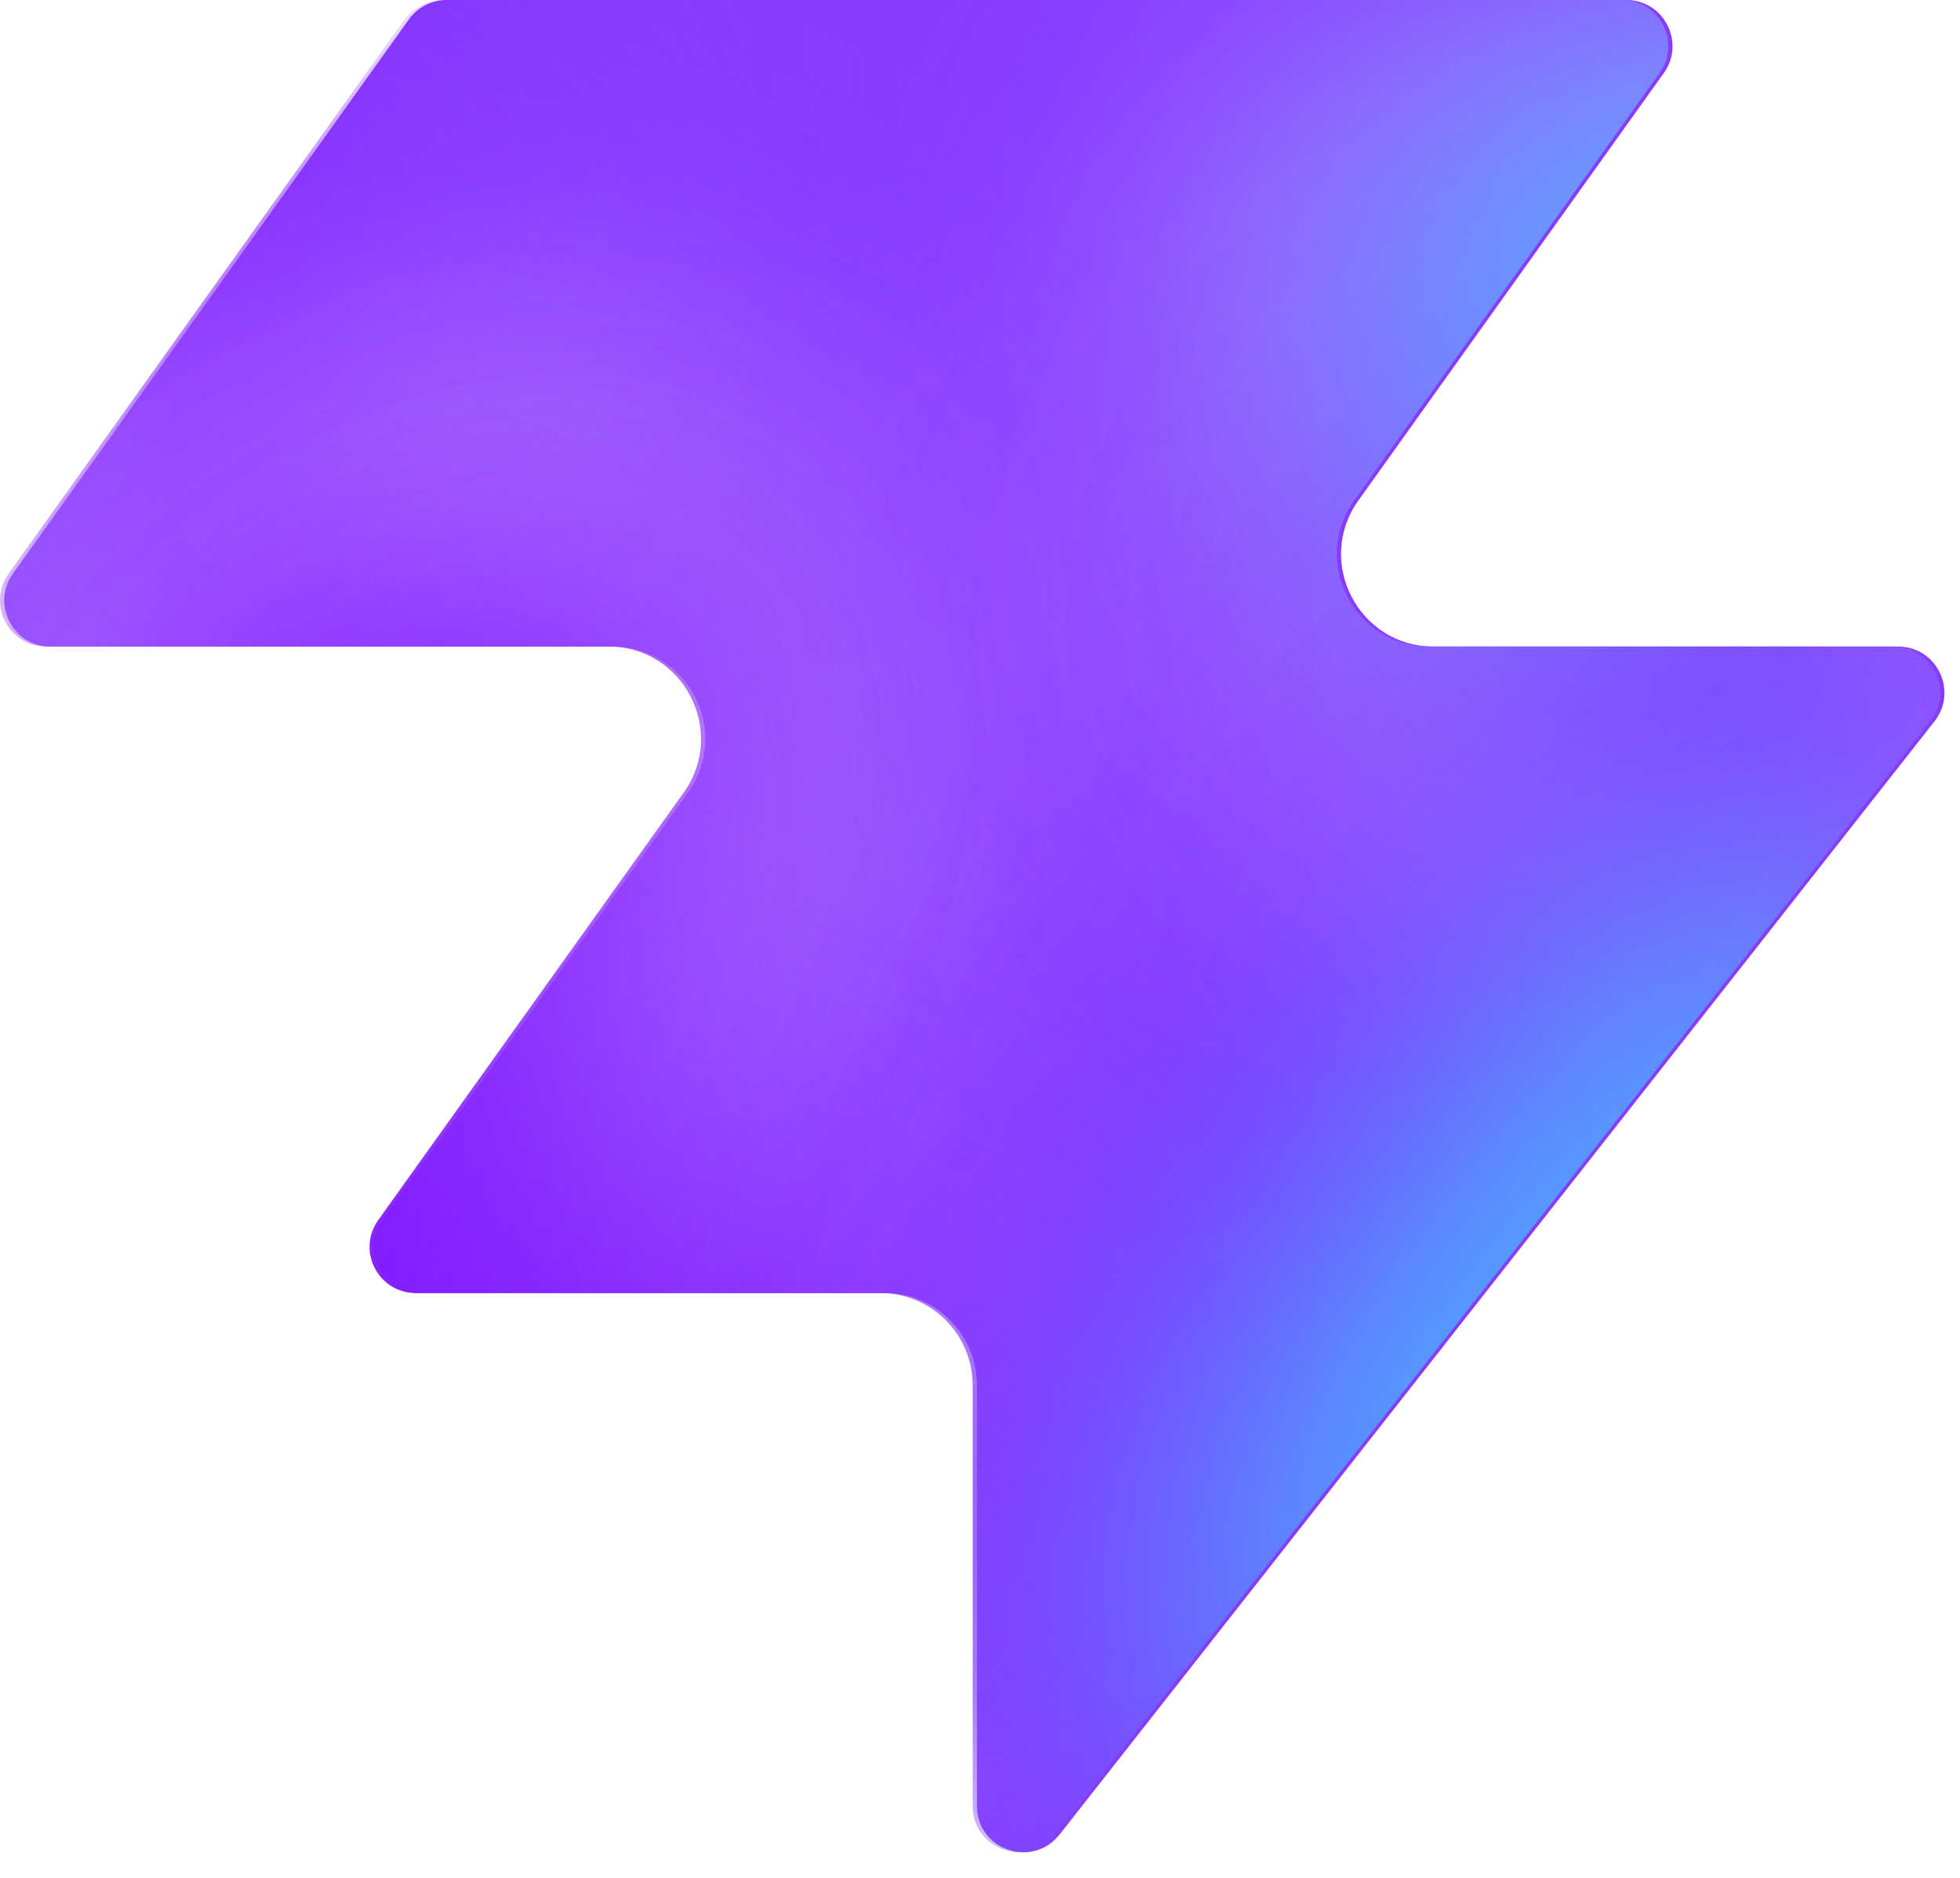
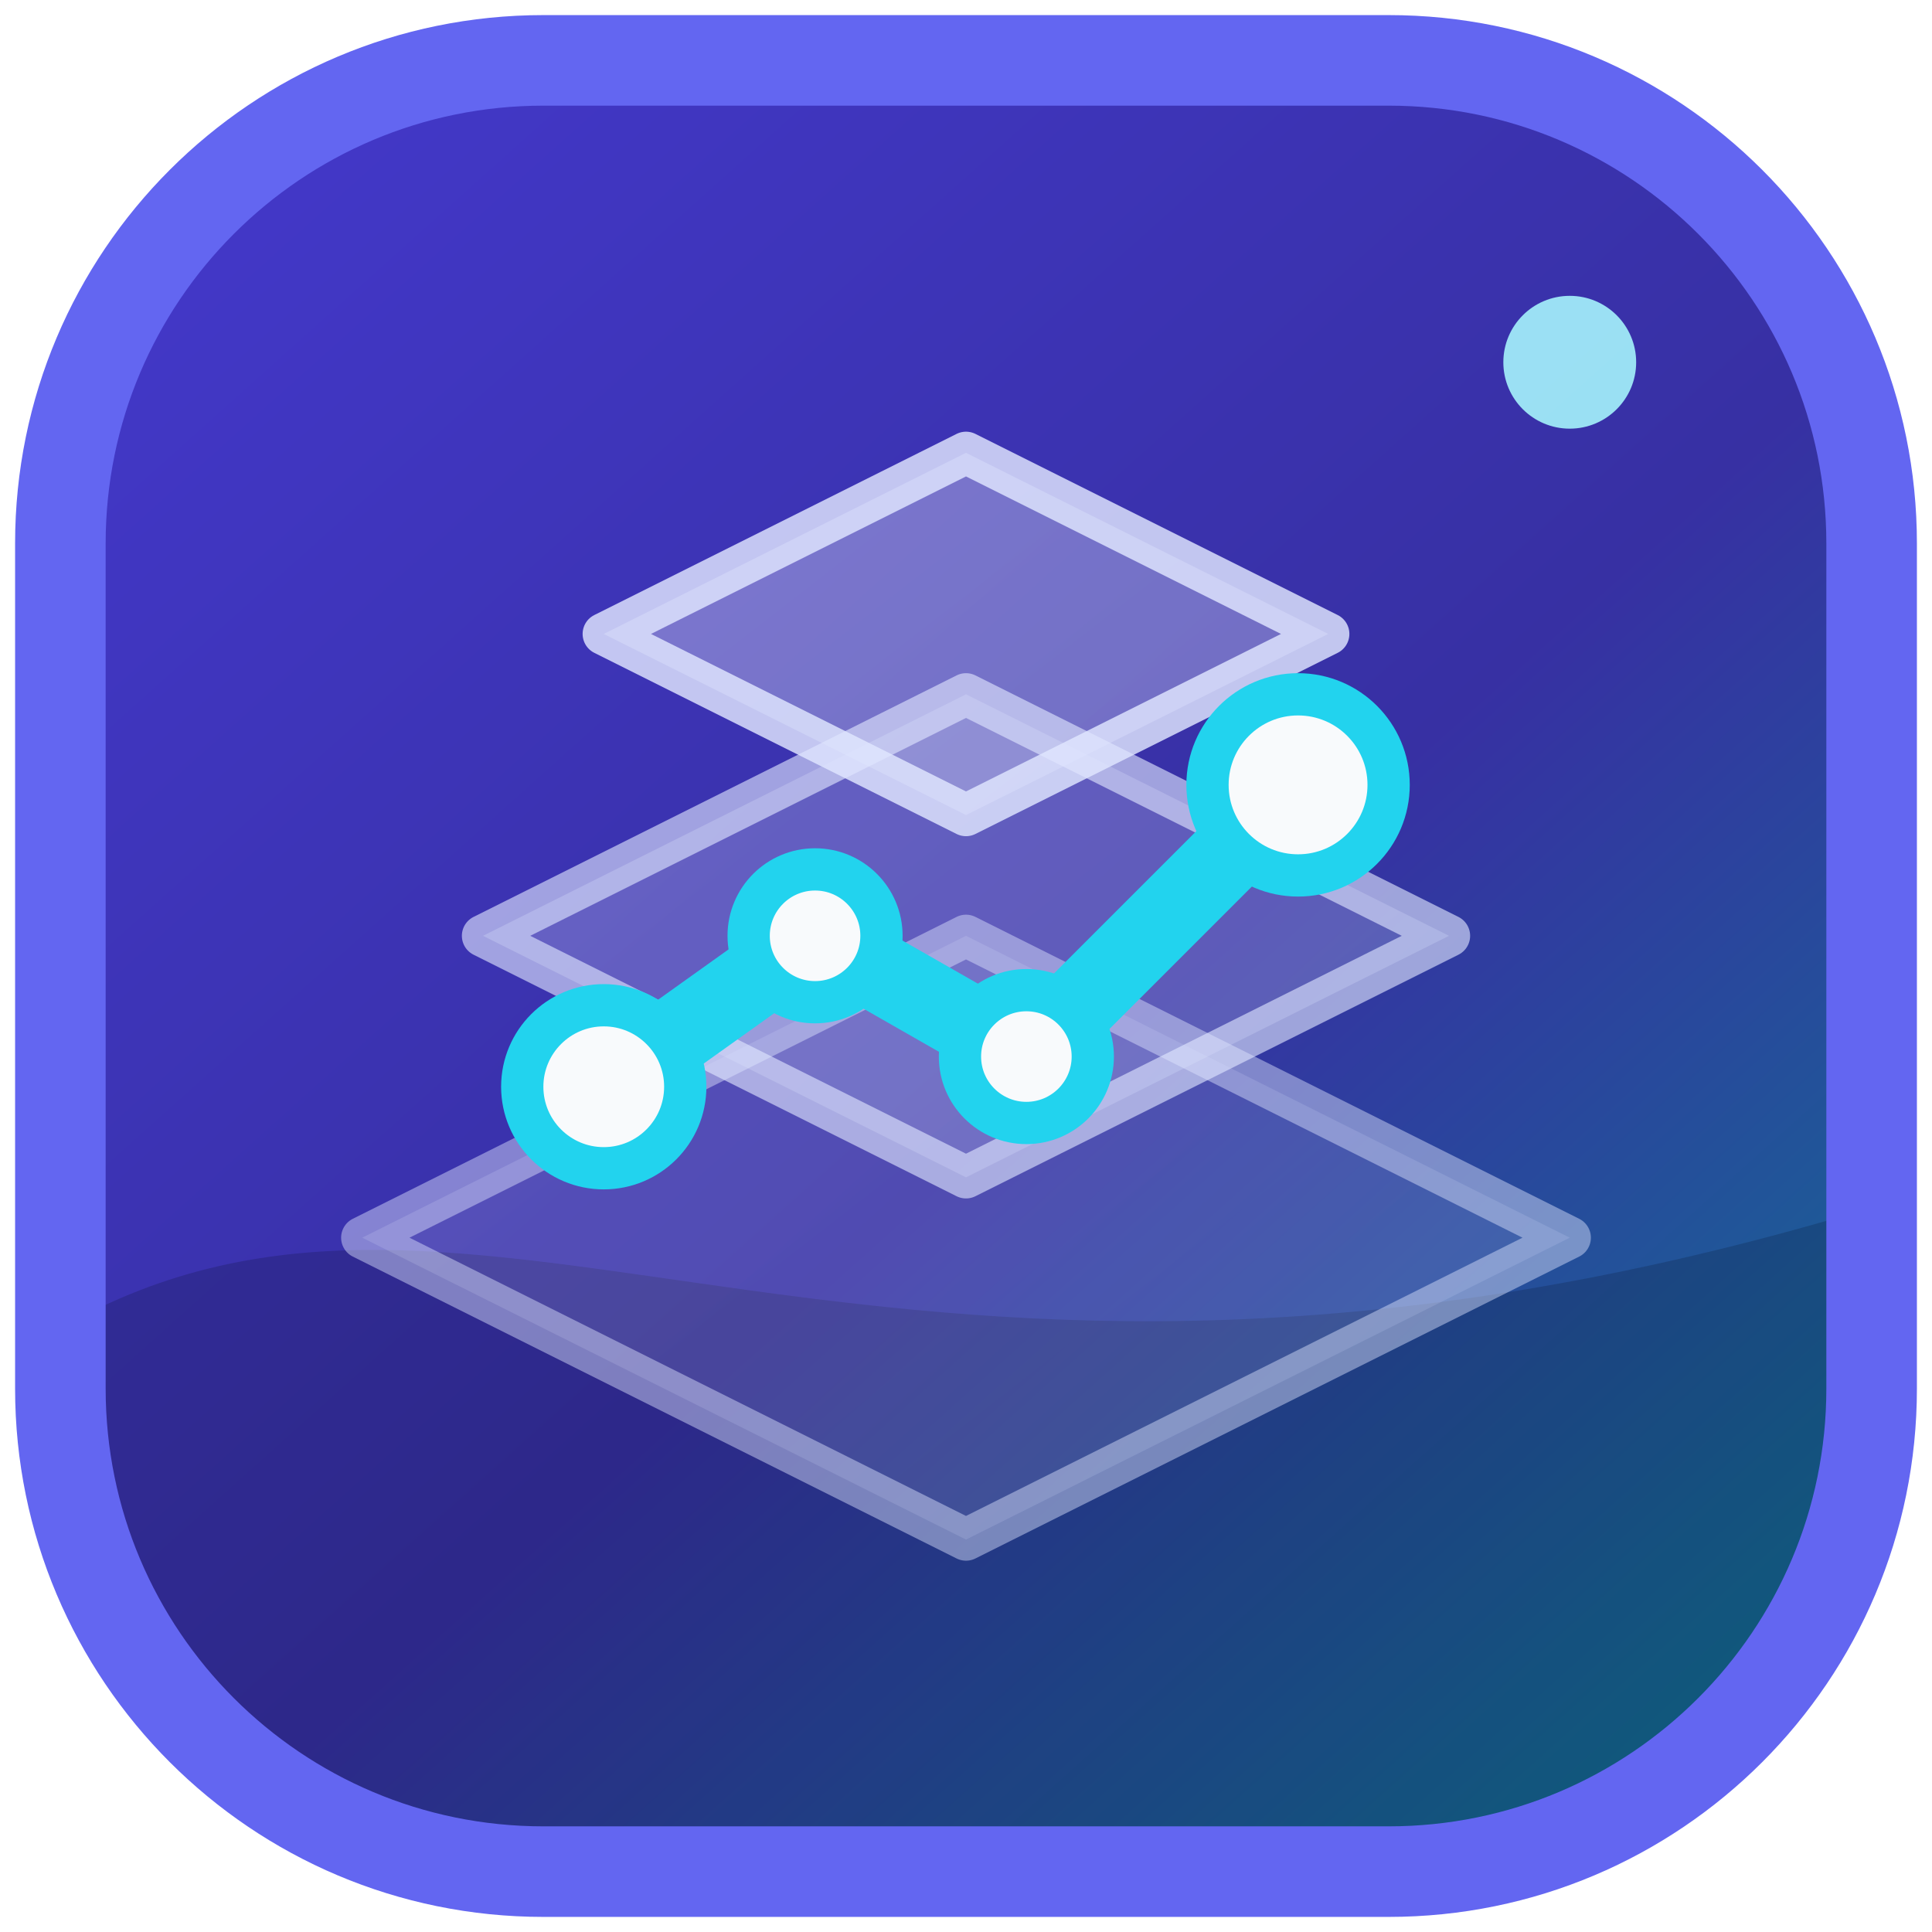
- <svg xmlns="http://www.w3.org/2000/svg" width="48" height="46" fill="none" viewBox="0 0 48 46">
-   <path fill="#863bff" d="M25.946 44.938c-.664.845-2.021.375-2.021-.698V33.937a2.26 2.26 0 0 0-2.262-2.262H10.287c-.92 0-1.456-1.04-.92-1.788l7.48-10.471c1.07-1.497 0-3.578-1.842-3.578H1.237c-.92 0-1.456-1.04-.92-1.788L10.013.474c.214-.297.556-.474.92-.474h28.894c.92 0 1.456 1.04.92 1.788l-7.48 10.471c-1.07 1.498 0 3.579 1.842 3.579h11.377c.943 0 1.473 1.088.89 1.83L25.947 44.94z" style="fill:#863bff;fill:color(display-p3 .525 .23 1);fill-opacity:1" />
-   <mask id="a" width="48" height="46" x="0" y="0" maskUnits="userSpaceOnUse" style="mask-type:alpha">
-     <path fill="#000" d="M25.842 44.938c-.664.844-2.021.375-2.021-.698V33.937a2.26 2.26 0 0 0-2.262-2.262H10.183c-.92 0-1.456-1.04-.92-1.788l7.48-10.471c1.07-1.498 0-3.579-1.842-3.579H1.133c-.92 0-1.456-1.04-.92-1.787L9.91.473c.214-.297.556-.474.92-.474h28.894c.92 0 1.456 1.04.92 1.788l-7.48 10.471c-1.07 1.498 0 3.578 1.842 3.578h11.377c.943 0 1.473 1.088.89 1.832L25.843 44.94z" style="fill:#000;fill-opacity:1" />
-   </mask>
-   <g mask="url(#a)">
-     <g filter="url(#b)">
-       <ellipse cx="5.508" cy="14.704" fill="#ede6ff" rx="5.508" ry="14.704" style="fill:#ede6ff;fill:color(display-p3 .927 .903 1);fill-opacity:1" transform="matrix(.00324 1 1 -.00324 -4.47 31.516)" />
-     </g>
-     <g filter="url(#c)">
-       <ellipse cx="10.399" cy="29.851" fill="#ede6ff" rx="10.399" ry="29.851" style="fill:#ede6ff;fill:color(display-p3 .927 .903 1);fill-opacity:1" transform="matrix(.00324 1 1 -.00324 -39.328 7.883)" />
-     </g>
-     <g filter="url(#d)">
-       <ellipse cx="5.508" cy="30.487" fill="#7e14ff" rx="5.508" ry="30.487" style="fill:#7e14ff;fill:color(display-p3 .492 .077 1);fill-opacity:1" transform="rotate(89.814 -25.913 -14.639)scale(1 -1)" />
-     </g>
-     <g filter="url(#e)">
-       <ellipse cx="5.508" cy="30.599" fill="#7e14ff" rx="5.508" ry="30.599" style="fill:#7e14ff;fill:color(display-p3 .492 .077 1);fill-opacity:1" transform="rotate(89.814 -32.644 -3.334)scale(1 -1)" />
-     </g>
-     <g filter="url(#f)">
-       <ellipse cx="5.508" cy="30.599" fill="#7e14ff" rx="5.508" ry="30.599" style="fill:#7e14ff;fill:color(display-p3 .492 .077 1);fill-opacity:1" transform="matrix(.00324 1 1 -.00324 -34.34 30.47)" />
-     </g>
-     <g filter="url(#g)">
-       <ellipse cx="14.072" cy="22.078" fill="#ede6ff" rx="14.072" ry="22.078" style="fill:#ede6ff;fill:color(display-p3 .927 .903 1);fill-opacity:1" transform="rotate(93.35 24.506 48.493)scale(-1 1)" />
-     </g>
-     <g filter="url(#h)">
-       <ellipse cx="3.47" cy="21.501" fill="#7e14ff" rx="3.47" ry="21.501" style="fill:#7e14ff;fill:color(display-p3 .492 .077 1);fill-opacity:1" transform="rotate(89.009 28.708 47.59)scale(-1 1)" />
-     </g>
-     <g filter="url(#i)">
-       <ellipse cx="3.47" cy="21.501" fill="#7e14ff" rx="3.47" ry="21.501" style="fill:#7e14ff;fill:color(display-p3 .492 .077 1);fill-opacity:1" transform="rotate(89.009 28.708 47.59)scale(-1 1)" />
-     </g>
-     <g filter="url(#j)">
-       <ellipse cx=".387" cy="8.972" fill="#7e14ff" rx="4.407" ry="29.108" style="fill:#7e14ff;fill:color(display-p3 .492 .077 1);fill-opacity:1" transform="rotate(39.51 .387 8.972)" />
-     </g>
-     <g filter="url(#k)">
-       <ellipse cx="47.523" cy="-6.092" fill="#7e14ff" rx="4.407" ry="29.108" style="fill:#7e14ff;fill:color(display-p3 .492 .077 1);fill-opacity:1" transform="rotate(37.892 47.523 -6.092)" />
-     </g>
-     <g filter="url(#l)">
-       <ellipse cx="41.412" cy="6.333" fill="#47bfff" rx="5.971" ry="9.665" style="fill:#47bfff;fill:color(display-p3 .28 .748 1);fill-opacity:1" transform="rotate(37.892 41.412 6.333)" />
-     </g>
-     <g filter="url(#m)">
-       <ellipse cx="-1.879" cy="38.332" fill="#7e14ff" rx="4.407" ry="29.108" style="fill:#7e14ff;fill:color(display-p3 .492 .077 1);fill-opacity:1" transform="rotate(37.892 -1.88 38.332)" />
-     </g>
-     <g filter="url(#n)">
-       <ellipse cx="-1.879" cy="38.332" fill="#7e14ff" rx="4.407" ry="29.108" style="fill:#7e14ff;fill:color(display-p3 .492 .077 1);fill-opacity:1" transform="rotate(37.892 -1.88 38.332)" />
-     </g>
-     <g filter="url(#o)">
-       <ellipse cx="35.651" cy="29.907" fill="#7e14ff" rx="4.407" ry="29.108" style="fill:#7e14ff;fill:color(display-p3 .492 .077 1);fill-opacity:1" transform="rotate(37.892 35.651 29.907)" />
-     </g>
-     <g filter="url(#p)">
-       <ellipse cx="38.418" cy="32.4" fill="#47bfff" rx="5.971" ry="15.297" style="fill:#47bfff;fill:color(display-p3 .28 .748 1);fill-opacity:1" transform="rotate(37.892 38.418 32.4)" />
-     </g>
+ <svg xmlns="http://www.w3.org/2000/svg" width="64" height="64" viewBox="0 0 64 64" role="img" aria-labelledby="nedra-title">
+   <defs>
+     <linearGradient id="nedra-bg" x1="6" y1="4" x2="58" y2="62" gradientUnits="userSpaceOnUse">
+       <stop offset="0" stop-color="#4338ca" />
+       <stop offset="0.55" stop-color="#3730a3" />
+       <stop offset="1" stop-color="#0e7490" />
+     </linearGradient>
+     <linearGradient id="nedra-layer" x1="18" y1="14" x2="46" y2="50" gradientUnits="userSpaceOnUse">
+       <stop offset="0" stop-color="#f8fafc" />
+       <stop offset="1" stop-color="#c7d2fe" />
+     </linearGradient>
+   </defs>
+   <rect x="2" y="2" width="60" height="60" rx="16" fill="url(#nedra-bg)" />
+   <path d="M2 44c14-8 27 6 60-4v6c0 8.8-7.2 16-16 16H18C9.2 62 2 54.8 2 46v-2Z" fill="#020617" opacity="0.18" />
+   <g fill="url(#nedra-layer)">
+     <path d="M12 41 32 51 52 41 32 31Z" opacity="0.16" />
+     <path d="M16 31 32 39 48 31 32 23Z" opacity="0.24" />
+     <path d="M20 21 32 27 44 21 32 15Z" opacity="0.34" />
  </g>
-   <defs>
-     <filter id="b" width="60.045" height="41.654" x="-19.77" y="16.149" color-interpolation-filters="sRGB" filterUnits="userSpaceOnUse">
-       <feFlood flood-opacity="0" result="BackgroundImageFix" />
-       <feBlend in="SourceGraphic" in2="BackgroundImageFix" result="shape" />
-       <feGaussianBlur result="effect1_foregroundBlur_2002_17158" stdDeviation="7.659" />
-     </filter>
-     <filter id="c" width="90.34" height="51.437" x="-54.613" y="-7.533" color-interpolation-filters="sRGB" filterUnits="userSpaceOnUse">
-       <feFlood flood-opacity="0" result="BackgroundImageFix" />
-       <feBlend in="SourceGraphic" in2="BackgroundImageFix" result="shape" />
-       <feGaussianBlur result="effect1_foregroundBlur_2002_17158" stdDeviation="7.659" />
-     </filter>
-     <filter id="d" width="79.355" height="29.4" x="-49.64" y="2.03" color-interpolation-filters="sRGB" filterUnits="userSpaceOnUse">
-       <feFlood flood-opacity="0" result="BackgroundImageFix" />
-       <feBlend in="SourceGraphic" in2="BackgroundImageFix" result="shape" />
-       <feGaussianBlur result="effect1_foregroundBlur_2002_17158" stdDeviation="4.596" />
-     </filter>
-     <filter id="e" width="79.579" height="29.4" x="-45.045" y="20.029" color-interpolation-filters="sRGB" filterUnits="userSpaceOnUse">
-       <feFlood flood-opacity="0" result="BackgroundImageFix" />
-       <feBlend in="SourceGraphic" in2="BackgroundImageFix" result="shape" />
-       <feGaussianBlur result="effect1_foregroundBlur_2002_17158" stdDeviation="4.596" />
-     </filter>
-     <filter id="f" width="79.579" height="29.4" x="-43.513" y="21.178" color-interpolation-filters="sRGB" filterUnits="userSpaceOnUse">
-       <feFlood flood-opacity="0" result="BackgroundImageFix" />
-       <feBlend in="SourceGraphic" in2="BackgroundImageFix" result="shape" />
-       <feGaussianBlur result="effect1_foregroundBlur_2002_17158" stdDeviation="4.596" />
-     </filter>
-     <filter id="g" width="74.749" height="58.852" x="15.756" y="-17.901" color-interpolation-filters="sRGB" filterUnits="userSpaceOnUse">
-       <feFlood flood-opacity="0" result="BackgroundImageFix" />
-       <feBlend in="SourceGraphic" in2="BackgroundImageFix" result="shape" />
-       <feGaussianBlur result="effect1_foregroundBlur_2002_17158" stdDeviation="7.659" />
-     </filter>
-     <filter id="h" width="61.377" height="25.362" x="23.548" y="2.284" color-interpolation-filters="sRGB" filterUnits="userSpaceOnUse">
-       <feFlood flood-opacity="0" result="BackgroundImageFix" />
-       <feBlend in="SourceGraphic" in2="BackgroundImageFix" result="shape" />
-       <feGaussianBlur result="effect1_foregroundBlur_2002_17158" stdDeviation="4.596" />
-     </filter>
-     <filter id="i" width="61.377" height="25.362" x="23.548" y="2.284" color-interpolation-filters="sRGB" filterUnits="userSpaceOnUse">
-       <feFlood flood-opacity="0" result="BackgroundImageFix" />
-       <feBlend in="SourceGraphic" in2="BackgroundImageFix" result="shape" />
-       <feGaussianBlur result="effect1_foregroundBlur_2002_17158" stdDeviation="4.596" />
-     </filter>
-     <filter id="j" width="56.045" height="63.649" x="-27.636" y="-22.853" color-interpolation-filters="sRGB" filterUnits="userSpaceOnUse">
-       <feFlood flood-opacity="0" result="BackgroundImageFix" />
-       <feBlend in="SourceGraphic" in2="BackgroundImageFix" result="shape" />
-       <feGaussianBlur result="effect1_foregroundBlur_2002_17158" stdDeviation="4.596" />
-     </filter>
-     <filter id="k" width="54.814" height="64.646" x="20.116" y="-38.415" color-interpolation-filters="sRGB" filterUnits="userSpaceOnUse">
-       <feFlood flood-opacity="0" result="BackgroundImageFix" />
-       <feBlend in="SourceGraphic" in2="BackgroundImageFix" result="shape" />
-       <feGaussianBlur result="effect1_foregroundBlur_2002_17158" stdDeviation="4.596" />
-     </filter>
-     <filter id="l" width="33.541" height="35.313" x="24.641" y="-11.323" color-interpolation-filters="sRGB" filterUnits="userSpaceOnUse">
-       <feFlood flood-opacity="0" result="BackgroundImageFix" />
-       <feBlend in="SourceGraphic" in2="BackgroundImageFix" result="shape" />
-       <feGaussianBlur result="effect1_foregroundBlur_2002_17158" stdDeviation="4.596" />
-     </filter>
-     <filter id="m" width="54.814" height="64.646" x="-29.286" y="6.009" color-interpolation-filters="sRGB" filterUnits="userSpaceOnUse">
-       <feFlood flood-opacity="0" result="BackgroundImageFix" />
-       <feBlend in="SourceGraphic" in2="BackgroundImageFix" result="shape" />
-       <feGaussianBlur result="effect1_foregroundBlur_2002_17158" stdDeviation="4.596" />
-     </filter>
-     <filter id="n" width="54.814" height="64.646" x="-29.286" y="6.009" color-interpolation-filters="sRGB" filterUnits="userSpaceOnUse">
-       <feFlood flood-opacity="0" result="BackgroundImageFix" />
-       <feBlend in="SourceGraphic" in2="BackgroundImageFix" result="shape" />
-       <feGaussianBlur result="effect1_foregroundBlur_2002_17158" stdDeviation="4.596" />
-     </filter>
-     <filter id="o" width="54.814" height="64.646" x="8.244" y="-2.416" color-interpolation-filters="sRGB" filterUnits="userSpaceOnUse">
-       <feFlood flood-opacity="0" result="BackgroundImageFix" />
-       <feBlend in="SourceGraphic" in2="BackgroundImageFix" result="shape" />
-       <feGaussianBlur result="effect1_foregroundBlur_2002_17158" stdDeviation="4.596" />
-     </filter>
-     <filter id="p" width="39.409" height="43.623" x="18.713" y="10.588" color-interpolation-filters="sRGB" filterUnits="userSpaceOnUse">
-       <feFlood flood-opacity="0" result="BackgroundImageFix" />
-       <feBlend in="SourceGraphic" in2="BackgroundImageFix" result="shape" />
-       <feGaussianBlur result="effect1_foregroundBlur_2002_17158" stdDeviation="4.596" />
-     </filter>
-   </defs>
+   <g fill="none" stroke="#e0e7ff" stroke-linejoin="round" stroke-width="1.4">
+     <path d="M12 41 32 51 52 41 32 31Z" opacity="0.45" />
+     <path d="M16 31 32 39 48 31 32 23Z" opacity="0.62" />
+     <path d="M20 21 32 27 44 21 32 15Z" opacity="0.82" />
+   </g>
+   <path d="M20 36 27 31 34 35 43 26" fill="none" stroke="#22d3ee" stroke-linecap="round" stroke-linejoin="round" stroke-width="2.6" />
+   <g fill="#f8fafc" stroke="#22d3ee" stroke-width="1.4">
+     <circle cx="20" cy="36" r="2.7" />
+     <circle cx="27" cy="31" r="2.2" />
+     <circle cx="34" cy="35" r="2.2" />
+     <circle cx="43" cy="26" r="3" />
+   </g>
+   <circle cx="52" cy="12" r="2.2" fill="#a5f3fc" opacity="0.9" />
+   <rect x="2" y="2" width="60" height="60" rx="16" fill="none" stroke="#6366f1" stroke-width="3" />
</svg>
